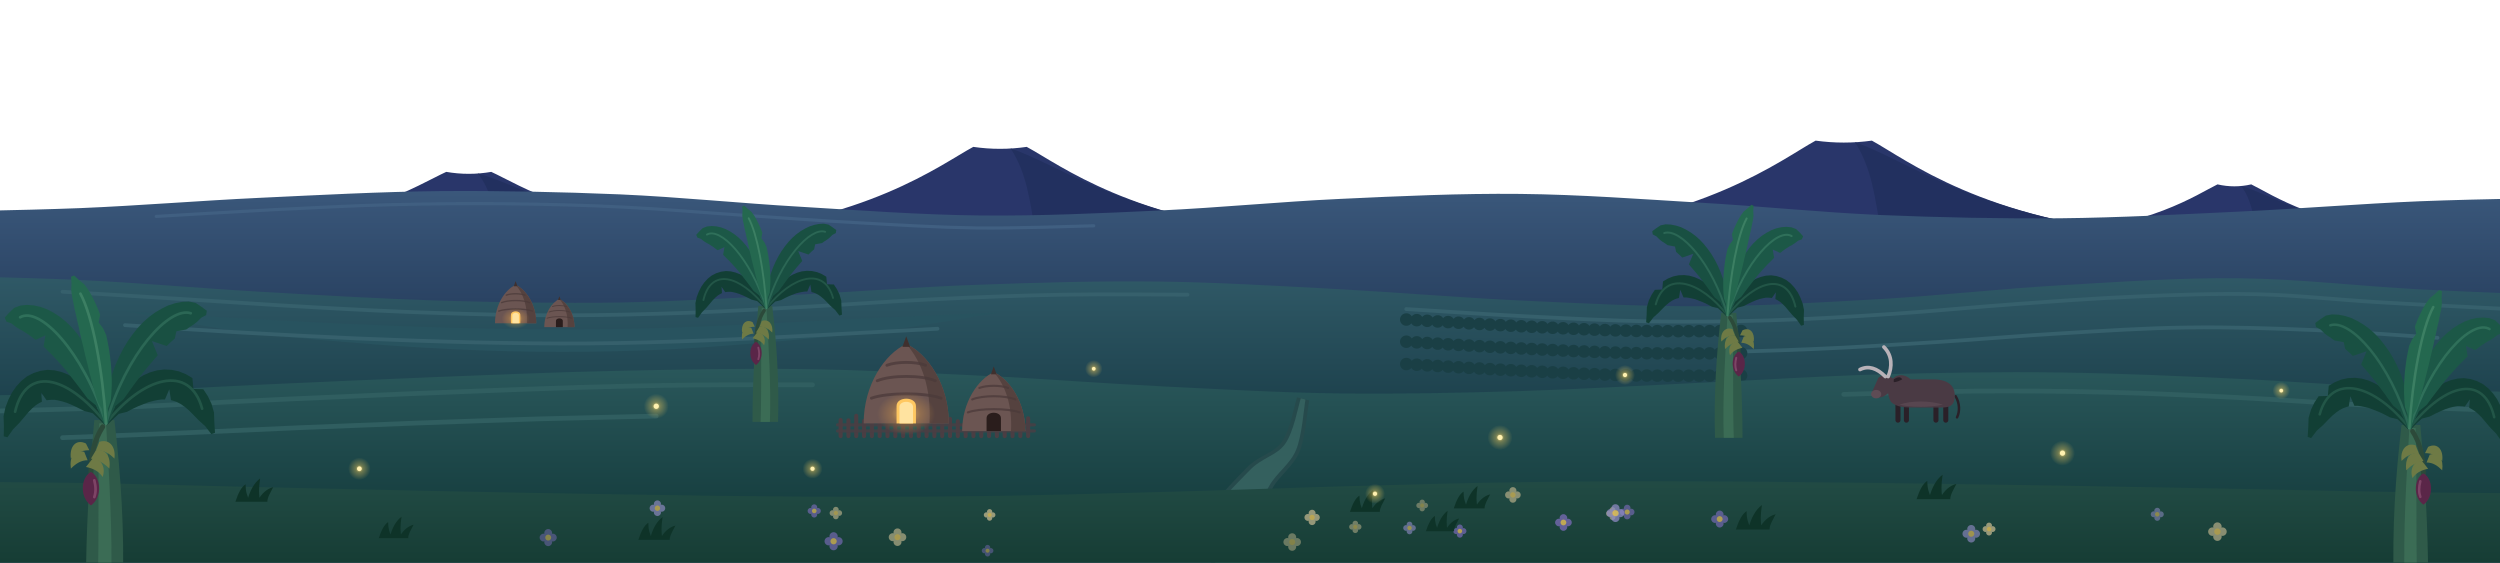
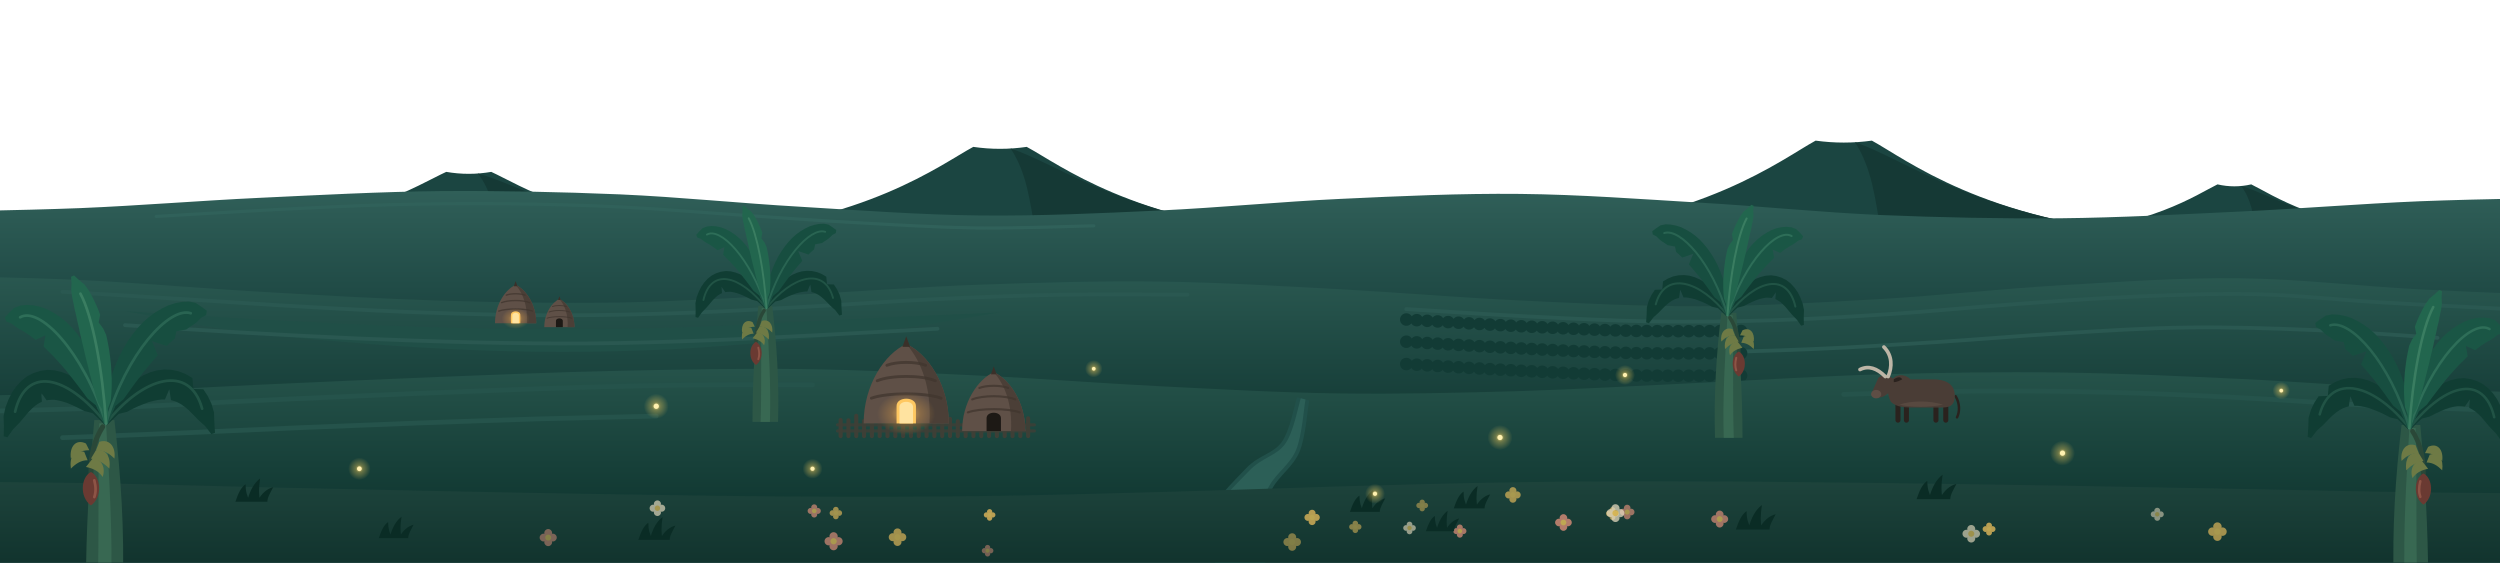
<svg xmlns="http://www.w3.org/2000/svg" viewBox="0 0 1600 360" width="1600" height="360" preserveAspectRatio="xMidYMax slice">
  <defs>
    <linearGradient id="b0" x1="0" y1="110" x2="0" y2="210" gradientUnits="userSpaceOnUse">
-       <stop offset="0" stop-color="#3d5b7f" />
-       <stop offset="1" stop-color="#263e5d" />
+       <stop offset="0" stop-color="#33635c" />
+       <stop offset="1" stop-color="#1a433f" />
    </linearGradient>
    <linearGradient id="b1" x1="0" y1="166" x2="0" y2="266" gradientUnits="userSpaceOnUse">
-       <stop offset="0" stop-color="#325c6a" />
-       <stop offset="1" stop-color="#1b3f4a" />
+       <stop offset="0" stop-color="#2c5b53" />
+       <stop offset="1" stop-color="#143b36" />
    </linearGradient>
    <radialGradient id="doorglow" cx="0.5" cy="0.5" r="0.5">
      <stop offset="0" stop-color="#FFD27A" stop-opacity="0.75" />
      <stop offset="0.5" stop-color="#FFB547" stop-opacity="0.25" />
      <stop offset="1" stop-color="#FFB547" stop-opacity="0" />
    </radialGradient>
    <symbol id="hutl" viewBox="0 0 100 92" overflow="visible">
-       <path d="M6 90C6 50 28 18 50 8C72 18 94 50 94 90Z" fill="#6B5552" />
-       <path d="M50 8C72 18 94 50 94 90H74C76 54 66 26 50 8Z" fill="#55423F" />
-       <path d="M14 64C30 58 70 58 86 64M20 46C34 40 66 40 80 46M30 30C40 26 60 26 70 30" fill="none" stroke="#4B3A39" stroke-width="3" stroke-linecap="round" opacity=".75" />
+       <path d="M6 90C6 50 28 18 50 8C72 18 94 50 94 90Z" fill="#5F5047" />
+       <path d="M50 8C72 18 94 50 94 90H74C76 54 66 26 50 8Z" fill="#4B3F37" />
+       <path d="M14 64C30 58 70 58 86 64M20 46C34 40 66 40 80 46M30 30C40 26 60 26 70 30" fill="none" stroke="#40352E" stroke-width="3" stroke-linecap="round" opacity=".75" />
      <ellipse cx="50" cy="80" rx="30" ry="22" fill="url(#doorglow)" />
      <path d="M40 90V72C40 62 60 62 60 72V90Z" fill="#FFC861" />
      <path d="M43 90V73C43 66 57 66 57 73V90Z" fill="#FFE3A0" />
-       <path d="M50 0L54 11H46Z" fill="#3F302E" />
+       <path d="M50 0L54 11H46Z" fill="#3A3029" />
    </symbol>
    <symbol id="hutn" viewBox="0 0 100 92" overflow="visible">
-       <path d="M6 90C6 50 28 18 50 8C72 18 94 50 94 90Z" fill="#6B5552" />
-       <path d="M50 8C72 18 94 50 94 90H74C76 54 66 26 50 8Z" fill="#55423F" />
-       <path d="M14 64C30 58 70 58 86 64M20 46C34 40 66 40 80 46M30 30C40 26 60 26 70 30" fill="none" stroke="#4B3A39" stroke-width="3" stroke-linecap="round" opacity=".75" />
-       <path d="M40 90V72C40 62 60 62 60 72V90Z" fill="#2A1D1C" />
-       <path d="M50 0L54 11H46Z" fill="#3F302E" />
+       <path d="M6 90C6 50 28 18 50 8C72 18 94 50 94 90Z" fill="#5F5047" />
+       <path d="M50 8C72 18 94 50 94 90H74C76 54 66 26 50 8Z" fill="#4B3F37" />
+       <path d="M14 64C30 58 70 58 86 64M20 46C34 40 66 40 80 46M30 30C40 26 60 26 70 30" fill="none" stroke="#40352E" stroke-width="3" stroke-linecap="round" opacity=".75" />
+       <path d="M40 90V72C40 62 60 62 60 72V90Z" fill="#1D1915" />
+       <path d="M50 0L54 11H46Z" fill="#3A3029" />
    </symbol>
    <linearGradient id="b2" x1="0" y1="226" x2="0" y2="326" gradientUnits="userSpaceOnUse">
-       <stop offset="0" stop-color="#2c5a5e" />
-       <stop offset="1" stop-color="#163e3f" />
+       <stop offset="0" stop-color="#28564d" />
+       <stop offset="1" stop-color="#103731" />
    </linearGradient>
    <symbol id="bpn" viewBox="0 0 140 190">
-       <path d="M62 190C61 156 63 124 67 90H79C82 124 84 156 84 190Z" fill="#2F5A49" />
-       <path d="M69 190C68 158 70 126 72 92H76C77 126 76 158 77 190Z" fill="#3B6C55" />
-       <path d="M72.9 91.3L70.2 87.3L67.3 83.5L65.9 78.4L63.2 74.6L60.2 71.1L56.9 68L53.4 65.4L49.6 63.2L45.7 61.5L41.5 60.3L37.2 59.8L32.8 60L28.5 60.9L24.3 62.6L20.4 64.9L19.8 71.4L13.9 71.6L11.2 75.7L9 80.3L7.5 85.5L7.3 91.5L6.9 97.6L9.1 98.4L12.7 93.7L16.8 90L19.9 86.8L22.6 84.1L25.1 82L27.4 80.4L29.5 79.3L31.4 78.6L33.2 78.1L34.2 71.6L36.8 77.7L38.8 77.7L41 78L43.5 78.5L46.3 79.2L49.2 80.3L52.5 81.6L55.9 83.2L59.5 85.1L64.4 86.3L67.7 89.4L71.1 92.7Z" fill="#123F35" />
-       <path d="M72 92C50 64 22 56 14.6 83.2" fill="none" stroke="#2A5F4F" stroke-width="1.6" stroke-linecap="round" opacity=".7" />
-       <path d="M72.9 92.8L76.5 89.1L80 85.9L85 84.6L88.7 82.7L92.1 81.1L95.2 79.8L98 78.9L100.5 78.3L102.7 77.9L104.5 77.9L106.1 78L107.5 78.2L110.7 73.6L110.3 79L112 79.9L113.9 81.1L116 82.9L118.3 85.2L120.8 88.2L123.7 91.6L127.5 95.5L130.9 100.3L133.1 99.7L133 93.6L133.2 87.7L132.1 82.5L130.3 77.8L128.2 73.6L125.6 69.9L122.6 66.6L119.2 63.9L115.3 61.9L111.2 60.6L106.9 60L102.7 60.3L98.6 61.3L94.7 62.8L91 65L87.6 67.5L84.4 70.6L81.4 74L78.6 77.9L77.1 83.1L74.1 87L71.1 91.2Z" fill="#123F35" />
-       <path d="M72 92C96 62 120 58 126.3 85" fill="none" stroke="#2A5F4F" stroke-width="1.6" stroke-linecap="round" opacity=".7" />
-       <path d="M73.2 91.7L71.9 85.8L70.4 80.2L71.1 73.7L69.9 68L68.3 62.5L66.4 57.2L64.2 52.2L61.8 47.5L59.1 43L56.2 38.9L53.1 35L49.8 31.5L46.3 28.4L42.6 25.7L38.7 23.4L34.8 21.5L30.7 20.2L26.6 19.4L22.5 19.2L18.5 20L14.9 22.4L11.8 24.7L12.2 27.3L15.2 28.9L17.7 31.4L19.8 33L22 34.4L24.1 35.9L26.9 36.4L30 37L30.9 41.3L33.3 43.4L35.8 45.8L44.6 42.8L41.1 51.3L43.8 54.4L46.6 57.7L49.5 61.2L52.4 65L55.4 69L58.4 73.2L61.6 77.6L66.4 81.6L68.7 86.9L70.8 92.3Z" fill="#195042" />
-       <path d="M72 92C60 50 34 22 21.4 26.2" fill="none" stroke="#33705C" stroke-width="1.6" stroke-linecap="round" opacity=".7" />
-       <path d="M73.1 92.4L75.5 86.7L78.1 81.2L83.1 77.1L86.4 72.6L89.6 68.4L92.7 64.4L95.7 60.6L98.6 57.2L101.5 54L104.2 51.1L106.9 48.5L109.3 46L108.2 39.4L114.1 42.1L116.2 40.5L118.2 39L120.1 37.8L122 36.6L123.9 35.6L125.9 34.3L128.5 32.3L131.5 31.2L132.5 28.8L130 26L126.9 23L123.2 21.6L119.2 21.2L115.2 21.5L111.1 22.4L107.1 23.9L103.3 25.9L99.6 28.3L96 31.2L92.6 34.5L89.4 38.2L86.5 42.3L83.7 46.6L81.2 51.3L78.8 56.3L76.8 61.6L75 67.2L73.6 73L74.1 79.7L72.4 85.6L70.9 91.6Z" fill="#1C5847" />
-       <path d="M72 92C86 48 112 22 123.3 28.6" fill="none" stroke="#387A62" stroke-width="1.6" stroke-linecap="round" opacity=".7" />
-       <path d="M73.2 92.1L73.8 87.8L74.5 83.4L76.9 79.3L78.2 75.1L79.4 70.9L80.5 66.8L81.6 62.7L82.6 58.6L83.6 54.6L84.6 50.6L85.5 46.6L86.5 42.6L87.4 38.8L88.2 34.9L89.1 31.1L89.9 27.3L90.8 23.6L91.5 19.9L92.3 16.2L92.8 12.4L92.6 8.3L92.9 4.4L91.1 3.6L88.2 6.3L84.9 9L82.5 12.3L80.5 15.8L78.7 19.4L77 23.2L75.5 27.1L76.4 31.7L73.7 35.3L71.9 39.2L71 43.4L70.2 47.7L69.6 52L69.1 56.3L68.8 60.7L68.6 65.2L68.6 69.6L68.8 74.1L69.2 78.6L70.8 83.1L70.8 87.5L70.8 91.9Z" fill="#24684F" />
-       <path d="M72 92C74 60 80 28 87.3 14.5" fill="none" stroke="#46896B" stroke-width="1.6" stroke-linecap="round" opacity=".7" />
-       <path d="M74 94C79 102 81 110 81 122" fill="none" stroke="#2C4A3A" stroke-width="3" stroke-linecap="round" />
+       <path d="M62 190C61 156 63 124 67 90H79C82 124 84 156 84 190Z" fill="#2D5746" />
+       <path d="M69 190C68 158 70 126 72 92H76C77 126 76 158 77 190Z" fill="#386852" />
+       <path d="M72.9 91.3L70.2 87.3L67.3 83.5L65.9 78.4L63.2 74.6L60.2 71.1L56.9 68L53.4 65.4L49.6 63.2L45.7 61.5L41.5 60.3L37.2 59.8L32.8 60L28.5 60.9L24.3 62.6L20.4 64.9L19.8 71.4L13.9 71.6L11.2 75.7L9 80.3L7.5 85.5L7.3 91.5L6.9 97.6L9.1 98.4L12.7 93.7L16.8 90L19.9 86.8L22.6 84.1L25.1 82L27.4 80.4L29.5 79.3L31.4 78.6L33.2 78.1L34.2 71.6L36.8 77.7L38.8 77.7L41 78L43.5 78.5L46.3 79.2L49.2 80.3L52.5 81.6L55.9 83.2L59.5 85.1L64.4 86.3L67.7 89.4L71.1 92.7Z" fill="#103D33" />
+       <path d="M72 92C50 64 22 56 14.6 83.2" fill="none" stroke="#285D4D" stroke-width="1.6" stroke-linecap="round" opacity=".7" />
+       <path d="M72.9 92.8L76.5 89.1L80 85.9L85 84.6L88.7 82.7L92.1 81.1L95.2 79.8L98 78.9L100.5 78.3L102.7 77.9L104.5 77.9L106.1 78L107.5 78.2L110.7 73.6L110.3 79L112 79.9L113.9 81.1L116 82.9L118.3 85.2L120.8 88.2L123.7 91.6L127.5 95.5L130.9 100.3L133.1 99.7L133 93.6L133.2 87.7L132.1 82.5L130.3 77.8L128.2 73.6L125.6 69.9L122.6 66.6L119.2 63.9L115.3 61.9L111.2 60.6L106.9 60L102.7 60.3L98.6 61.3L94.7 62.8L91 65L87.6 67.5L84.4 70.6L81.4 74L78.6 77.9L77.1 83.1L74.1 87L71.1 91.2Z" fill="#103D33" />
+       <path d="M72 92C96 62 120 58 126.3 85" fill="none" stroke="#285D4D" stroke-width="1.6" stroke-linecap="round" opacity=".7" />
+       <path d="M73.2 91.7L71.9 85.8L70.4 80.2L71.1 73.7L69.9 68L68.3 62.5L66.4 57.2L64.2 52.2L61.8 47.5L59.1 43L56.2 38.9L53.1 35L49.8 31.5L46.3 28.4L42.6 25.7L38.7 23.4L34.8 21.5L30.7 20.2L26.6 19.4L22.5 19.2L18.5 20L14.9 22.4L11.8 24.7L12.2 27.3L15.2 28.9L17.7 31.4L19.8 33L22 34.4L24.1 35.9L26.9 36.4L30 37L30.9 41.3L33.3 43.4L35.8 45.8L44.6 42.8L41.1 51.3L43.8 54.4L46.6 57.7L49.5 61.2L52.4 65L55.4 69L58.4 73.2L61.6 77.6L66.4 81.6L68.7 86.9L70.8 92.3Z" fill="#174E40" />
+       <path d="M72 92C60 50 34 22 21.4 26.2" fill="none" stroke="#316E5A" stroke-width="1.6" stroke-linecap="round" opacity=".7" />
+       <path d="M73.1 92.4L75.5 86.7L78.1 81.2L83.1 77.1L86.4 72.6L89.6 68.4L92.7 64.4L95.7 60.6L98.6 57.2L101.5 54L104.2 51.1L106.9 48.5L109.3 46L108.2 39.4L114.1 42.1L116.2 40.5L118.2 39L120.1 37.8L122 36.6L123.9 35.6L125.9 34.3L128.5 32.3L131.5 31.2L132.5 28.8L130 26L126.9 23L123.2 21.6L119.2 21.2L115.2 21.5L111.1 22.4L107.1 23.9L103.3 25.9L99.6 28.3L96 31.2L92.6 34.5L89.4 38.2L86.5 42.3L83.7 46.6L81.2 51.3L78.8 56.3L76.8 61.6L75 67.2L73.6 73L74.1 79.7L72.4 85.6L70.9 91.6Z" fill="#1A5645" />
+       <path d="M72 92C86 48 112 22 123.3 28.6" fill="none" stroke="#367860" stroke-width="1.6" stroke-linecap="round" opacity=".7" />
+       <path d="M73.2 92.1L73.8 87.8L74.5 83.4L76.9 79.3L78.2 75.1L79.4 70.9L80.5 66.8L81.6 62.7L82.6 58.6L83.6 54.6L84.6 50.6L85.5 46.6L86.5 42.6L87.4 38.8L88.2 34.9L89.1 31.1L89.9 27.3L90.8 23.6L91.5 19.9L92.3 16.2L92.8 12.4L92.6 8.3L92.9 4.4L91.1 3.6L88.2 6.3L84.9 9L82.5 12.3L80.5 15.8L78.7 19.4L77 23.2L75.5 27.1L76.4 31.7L73.7 35.3L71.9 39.2L71 43.4L70.2 47.7L69.6 52L69.1 56.3L68.8 60.7L68.6 65.2L68.6 69.6L68.8 74.1L69.2 78.6L70.8 83.1L70.8 87.5L70.8 91.9Z" fill="#22664E" />
+       <path d="M72 92C74 60 80 28 87.3 14.5" fill="none" stroke="#448769" stroke-width="1.6" stroke-linecap="round" opacity=".7" />
+       <path d="M74 94C79 102 81 110 81 122" fill="none" stroke="#2A4838" stroke-width="3" stroke-linecap="round" />
      <g fill="#6E7A45">
        <path d="M76 103C70 101 66 106 67 113C70 110 73 108 78 108Z" />
        <path d="M78 108C72 107 69 112 70 119C73 116 76 114 81 113Z" />
        <path d="M80 113C75 113 72 118 74 124C76 121 79 119 84 118Z" />
        <path d="M84 104C90 101 94 106 93 113C90 110 87 108 82 108Z" />
        <path d="M85 109C91 107 94 112 93 119C90 116 87 114 83 114Z" />
      </g>
-       <path d="M81 121C87 124 88 136 81 141C74 136 75 124 81 121Z" fill="#5A2648" />
-       <path d="M79 126C78 130 78 133 79 136" fill="none" stroke="#7E4466" stroke-width="1.6" stroke-linecap="round" />
+       <path d="M81 121C87 124 88 136 81 141C74 136 75 124 81 121Z" fill="#6A3A32" />
+       <path d="M79 126C78 130 78 133 79 136" fill="none" stroke="#8E5446" stroke-width="1.6" stroke-linecap="round" />
    </symbol>
    <linearGradient id="b3" x1="0" y1="292" x2="0" y2="392" gradientUnits="userSpaceOnUse">
-       <stop offset="0" stop-color="#254f49" />
-       <stop offset="1" stop-color="#0f342b" />
+       <stop offset="0" stop-color="#214840" />
+       <stop offset="1" stop-color="#0a2a25" />
    </linearGradient>
    <symbol id="fl" viewBox="0 0 20 20">
      <g fill="currentColor">
        <circle cx="10" cy="5" r="4.2" />
        <circle cx="15" cy="10" r="4.2" />
        <circle cx="10" cy="15" r="4.2" />
        <circle cx="5" cy="10" r="4.2" />
      </g>
      <circle cx="10" cy="10" r="3.2" fill="#E9C25A" />
    </symbol>
    <symbol id="tf" viewBox="0 0 30 16">
      <path d="M2 16C4 10 6 6 9 4C9 9 10 12 12 16ZM10 16C12 8 15 3 19 0C18 7 18 11 19 16ZM17 16C20 10 24 7 28 6C26 10 24 13 24 16Z" fill="currentColor" />
    </symbol>
    <radialGradient id="ffg" cx="0.5" cy="0.5" r="0.5">
      <stop offset="0" stop-color="#FFE38A" stop-opacity="0.85" />
      <stop offset="0.35" stop-color="#FFD45E" stop-opacity="0.35" />
      <stop offset="1" stop-color="#FFD45E" stop-opacity="0" />
    </radialGradient>
    <symbol id="ff" viewBox="-8 -8 16 16" overflow="visible">
      <circle r="8" fill="url(#ffg)" />
      <circle r="1.7" fill="#FFF1B0" />
    </symbol>
  </defs>
-   <path d="M140 150C228 144.4 268 118 285.6 110Q300 112.5 314.4 110C332 118 372 144.4 460 150ZM450 150C554.5 142.2 602 105.2 622.9 94Q640 96.5 657.1 94C678 105.2 725.5 142.2 830 150ZM980 150C1090 141.6 1140 102 1162 90Q1180 92.5 1198 90C1220 102 1270 141.6 1380 150ZM1310 150C1376 145.5 1406 124.4 1419.2 118Q1430 120.5 1440.8 118C1454 124.4 1484 145.5 1550 150Z" fill="#29366A" />
-   <path d="M305.8 111C332 118 372 144.4 460 150H319.2C316 134 314.4 122 305.8 111ZM646.8 95C678 105.2 725.5 142.2 830 150H662.8C659 127.6 657.1 110.8 646.8 95ZM1187.2 91C1220 102 1270 141.6 1380 150H1204C1200 126 1198 108 1187.2 91ZM1434.3 119C1454 124.4 1484 145.5 1550 150H1444.4C1442 137.2 1440.8 127.6 1434.3 119Z" fill="#22305F" />
+   <path d="M140 150C228 144.4 268 118 285.6 110Q300 112.5 314.4 110C332 118 372 144.4 460 150ZM450 150C554.5 142.2 602 105.2 622.9 94Q640 96.5 657.1 94C678 105.2 725.5 142.2 830 150ZM980 150C1090 141.6 1140 102 1162 90Q1180 92.5 1198 90C1220 102 1270 141.6 1380 150ZM1310 150C1376 145.5 1406 124.4 1419.2 118Q1430 120.5 1440.8 118C1454 124.4 1484 145.5 1550 150Z" fill="#1B4541" />
+   <path d="M305.8 111C332 118 372 144.4 460 150H319.2C316 134 314.4 122 305.8 111ZM646.8 95C678 105.2 725.5 142.2 830 150H662.8C659 127.6 657.1 110.8 646.8 95ZM1187.2 91C1220 102 1270 141.6 1380 150H1204C1200 126 1198 108 1187.2 91ZM1434.3 119C1454 124.4 1484 145.5 1550 150H1444.4C1442 137.2 1440.8 127.6 1434.3 119Z" fill="#153935" />
  <path d="M-64 136c19.2-.5 76.8-1.3 115.2-2.8c38.4-1.6 76.8-4.8 115.2-6.6c38.4-1.8 76.8-3.9 115.2-4.3c38.4-.3 76.8.5 115.2 2.1c38.4 1.7 76.8 5.7 115.2 7.9c38.4 2.3 76.8 5.2 115.2 5.6c38.4.4 76.8-1.4 115.2-3.2c38.4-1.8 76.8-5.6 115.2-7.4c38.4-1.8 76.8-3.6 115.2-3.2c38.4.4 76.8 3.3 115.2 5.6c38.4 2.2 76.8 6.2 115.2 7.9c38.4 1.6 76.8 2.4 115.2 2.1c38.4-.4 76.8-2.5 115.2-4.3c38.4-1.8 76.8-5 115.2-6.6c38.4-1.5 96-2.3 115.2-2.8V360H-64Z" fill="url(#b0)" />
-   <path d="M100 138.5c12.5-.7 50-3 75-4.3c25-1.2 50-2.6 75-3.2c25-.6 50-.9 75-.6c25 .3 50 .9 75 2.2c25 1.2 50 3.5 75 5.1c25 1.7 50 3.6 75 4.9c25 1.4 50 2.9 75 3.3c25 .3 62.5-1.1 75-1.4" fill="none" stroke="#405f81" stroke-width="2" stroke-linecap="round" />
+   <path d="M100 138.5c12.5-.7 50-3 75-4.3c25-1.2 50-2.6 75-3.2c25-.6 50-.9 75-.6c25 .3 50 .9 75 2.2c25 1.2 50 3.5 75 5.1c25 1.7 50 3.6 75 4.9c25 1.4 50 2.9 75 3.3c25 .3 62.5-1.1 75-1.4" fill="none" stroke="#30615a" stroke-width="2" stroke-linecap="round" />
  <path d="M-64 176c19.2.5 76.8 1.4 115.2 3.2c38.4 1.8 76.8 5.3 115.2 7.5c38.4 2.2 76.8 4.5 115.2 5.7c38.4 1.1 76.8 1.8 115.2 1.2c38.4-.7 76.8-3.2 115.2-5.1c38.4-1.9 76.8-5 115.2-6.3c38.4-1.4 76.8-2.5 115.2-2c38.4.5 76.8 2.9 115.2 4.9c38.4 2.1 76.8 5.4 115.2 7.2c38.4 1.8 76.8 3.8 115.2 3.7c38.4-.1 76.8-2.4 115.2-4.6c38.4-2.2 76.8-6.6 115.2-8.8c38.4-2.2 76.8-5 115.2-4.5c38.4.4 76.8 5.1 115.2 7.1c38.4 2 96 4 115.2 4.8V360H-64Z" fill="url(#b1)" />
-   <path d="M80 199.1c11.7.8 46.7 3.1 70 4.4c23.3 1.3 46.7 2.6 70 3.7c23.3 1 46.7 2 70 2.6c23.3.6 46.7 1 70 1c23.3 0 46.7-.3 70-1.1c23.3-.7 46.7-2 70-3.1c23.3-1.2 46.7-2.5 70-3.6c23.3-1.1 58.3-2.5 70-3.1L640 199.9c-11.7 1.9-46.7 8.1-70 11.2c-23.3 3-46.7 5.1-70 7.2c-23.3 2-46.7 4-70 5.2c-23.3 1.1-46.7 1.7-70 1.7c-23.3 0-46.7-.6-70-1.7c-23.3-1.1-46.7-2.7-70-4.7c-23.3-1.9-46.7-3.9-70-7.2c-23.3-3.3-58.3-10.4-70-12.5Z" fill="#28535f" />
-   <path d="M40 186.7c13.3.8 53.3 3.2 80 4.9c26.7 1.6 53.3 3.6 80 5c26.7 1.5 53.3 2.9 80 3.7c26.7.9 53.3 1.6 80 1.5c26.7 0 53.3-.7 80-1.6c26.7-1 53.3-2.7 80-4.1c26.7-1.5 53.3-3.5 80-4.7c26.7-1.3 53.3-2.3 80-2.8c26.7-.5 66.7 0 80 0M80 208.1c12.4.8 49.5 3.3 74.3 4.7c24.7 1.4 49.5 2.7 74.3 3.8c24.7 1 49.5 1.9 74.3 2.5c24.7.5 49.5.9 74.2.7c24.8-.2 49.6-1 74.3-1.9c24.8-.9 49.6-2.3 74.3-3.5c24.8-1.3 61.9-3.3 74.3-4M900 197.8c13 .8 51.9 3.4 77.8 4.7c25.9 1.3 51.8 2.7 77.8 3.2c25.9.4 51.8.1 77.7-.7c26-.8 51.9-2.4 77.8-4.1c25.9-1.7 51.9-4.4 77.8-6.2c25.9-1.9 51.8-3.8 77.8-4.9c25.9-1.1 51.8-2.1 77.7-1.5c26 .6 51.9 3.6 77.8 5.1c25.9 1.6 64.8 3.4 77.8 4.1M1000 223.2c13.3.4 53.3 2.2 80 2.2c26.7 0 53.3-.9 80-2c26.7-1.1 53.3-2.8 80-4.5c26.7-1.7 53.3-4.1 80-5.6c26.7-1.6 53.3-3.4 80-3.7c26.7-.4 53.3.5 80 1.6c26.7 1.1 66.7 4.1 80 5" fill="none" stroke="#36606c" stroke-width="2.4" stroke-linecap="round" />
+   <path d="M80 199.1c11.7.8 46.7 3.1 70 4.4c23.3 1.3 46.7 2.6 70 3.7c23.3 1 46.7 2 70 2.6c23.3.6 46.7 1 70 1c23.3 0 46.7-.3 70-1.1c23.3-.7 46.7-2 70-3.1c23.3-1.2 46.7-2.5 70-3.6c23.3-1.1 58.3-2.5 70-3.1L640 199.9c-11.7 1.9-46.7 8.1-70 11.2c-23.3 3-46.7 5.1-70 7.2c-23.3 2-46.7 4-70 5.2c-23.3 1.1-46.7 1.7-70 1.7c-23.3 0-46.7-.6-70-1.7c-23.3-1.1-46.7-2.7-70-4.7c-23.3-1.9-46.7-3.9-70-7.2c-23.3-3.3-58.3-10.4-70-12.5Z" fill="#204f47" />
+   <path d="M40 186.7c13.3.8 53.3 3.2 80 4.9c26.7 1.6 53.3 3.6 80 5c26.7 1.5 53.3 2.9 80 3.7c26.7.9 53.3 1.6 80 1.5c26.7 0 53.3-.7 80-1.6c26.7-1 53.3-2.7 80-4.1c26.7-1.5 53.3-3.5 80-4.7c26.7-1.3 53.3-2.3 80-2.8c26.7-.5 66.7 0 80 0M80 208.1c12.4.8 49.5 3.3 74.3 4.7c24.7 1.4 49.5 2.7 74.3 3.8c24.7 1 49.5 1.9 74.3 2.5c24.7.5 49.5.9 74.2.7c24.8-.2 49.6-1 74.3-1.9c24.8-.9 49.6-2.3 74.3-3.5c24.8-1.3 61.9-3.3 74.3-4M900 197.8c13 .8 51.9 3.4 77.8 4.7c25.9 1.3 51.8 2.7 77.8 3.2c25.9.4 51.8.1 77.7-.7c26-.8 51.9-2.4 77.8-4.1c25.9-1.7 51.9-4.4 77.8-6.2c25.9-1.9 51.8-3.8 77.8-4.9c25.9-1.1 51.8-2.1 77.7-1.5c26 .6 51.9 3.6 77.8 5.1c25.9 1.6 64.8 3.4 77.8 4.1M1000 223.2c13.3.4 53.3 2.2 80 2.2c26.7 0 53.3-.9 80-2c26.7-1.1 53.3-2.8 80-4.5c26.7-1.7 53.3-4.1 80-5.6c26.7-1.6 53.3-3.4 80-3.7c26.7-.4 53.3.5 80 1.6c26.7 1.1 66.7 4.1 80 5" fill="none" stroke="#2a5851" stroke-width="2.4" stroke-linecap="round" />
  <use href="#hutl" x="315" y="179.9" width="30" height="27.6" />
  <use href="#hutn" x="347" y="189.6" width="22" height="20.2" />
-   <path d="M900 204.5c12.2.7 48.9 3.1 73.3 4.3c24.5 1.2 48.9 2.5 73.4 3c24.4.4 61.1 0 73.3 0M900 218.7c12.2.7 48.9 3.1 73.3 4.3c24.5 1.3 48.9 2.5 73.4 3c24.4.5 61.1 0 73.3 0M900 233c12.2.7 48.9 3.1 73.3 4.3c24.5 1.2 48.9 2.5 73.4 3c24.4.4 61.1 0 73.3 0" fill="none" stroke="#1a3f45" stroke-width="8" stroke-linecap="round" stroke-dasharray="0.1 6.6" />
+   <path d="M900 204.5c12.2.7 48.9 3.1 73.3 4.3c24.5 1.2 48.9 2.5 73.4 3c24.4.4 61.1 0 73.3 0M900 218.7c12.2.7 48.9 3.1 73.3 4.3c24.5 1.3 48.9 2.5 73.4 3c24.4.5 61.1 0 73.3 0M900 233c12.2.7 48.9 3.1 73.3 4.3c24.5 1.2 48.9 2.5 73.4 3c24.4.4 61.1 0 73.3 0" fill="none" stroke="#123b35" stroke-width="8" stroke-linecap="round" stroke-dasharray="0.1 6.6" />
  <path d="M-64 254c19.2-.4 76.8-1 115.2-2.3c38.4-1.3 76.8-3.7 115.2-5.5c38.4-1.7 76.8-3.5 115.2-5c38.4-1.5 76.8-3.1 115.2-3.9c38.4-.8 76.8-1.6 115.2-1.1c38.4.5 76.8 2.3 115.2 4.2c38.4 1.8 76.8 4.9 115.2 6.8c38.4 1.9 76.8 4.1 115.2 4.6c38.4.5 76.8-.4 115.2-1.5c38.4-1.2 76.8-3.5 115.2-5.3c38.4-1.8 76.8-4.3 115.2-5.4c38.4-1.1 76.8-1.7 115.2-1.2c38.4.5 76.8 2.3 115.2 4.1c38.4 1.8 76.8 5 115.2 6.6c38.4 1.6 96 2.4 115.2 2.9V360H-64Z" fill="url(#b2)" />
-   <path d="M0 263c12.4-.4 49.5-1.2 74.3-2.2c24.7-.9 49.5-2.5 74.3-3.7c24.7-1.2 49.5-2.4 74.3-3.4c24.7-1.1 49.5-2.2 74.2-3.1c24.8-1 49.6-1.9 74.3-2.7c24.8-.7 49.6-1.3 74.3-1.5c24.8-.3 61.9-.1 74.3-.1M40 280.1c12.7-.5 50.7-1.9 76-3c25.3-1.1 50.7-2.3 76-3.4c25.3-1 50.7-2 76-3c25.3-.9 50.7-1.8 76-2.6c25.3-.7 63.3-1.5 76-1.8M1180 252.4c14-.4 56-1.8 84-2.1c28-.2 56 0 84 .7c28 .7 56 2 84 3.4c28 1.4 56 3.6 84 5c28 1.4 70 2.7 84 3.3" fill="none" stroke="#305e60" stroke-width="3" stroke-linecap="round" />
-   <path d="M820.7 355.1c-2.7-2.9-15.2-10.3-16.3-17.4c-1-7.1 5.4-17.3 10-25.3c4.5-8.1 13.4-13.9 17.3-23.3c3.9-9.3 5.1-27.3 6.2-32.8L830.1 254.3c-1.6 4.7-4.4 21-9.8 28.6c-5.4 7.5-14.5 8.2-22.7 16.7c-8.1 8.6-23 22.5-26 34.7c-3.1 12.2 6.4 32.1 7.7 38.6Z" fill="#264A4C" />
-   <path d="M818.4 356.1c-2.8-3.1-15.5-11.1-16.5-18.7c-1-7.5 5.9-18.3 10.5-26.6c4.6-8.2 13.3-13.7 17.1-22.9c3.8-9.2 5-26.9 6-32.2L832.5 254.9c-1.6 4.9-4.5 21.5-10 29.2c-5.5 7.7-14.8 8.6-22.9 17.1c-8 8.4-22.5 21.6-25.5 33.4c-3 11.7 6.3 31.1 7.5 37.3Z" fill="#34605E" />
+   <path d="M0 263c12.4-.4 49.5-1.2 74.3-2.2c24.7-.9 49.5-2.5 74.3-3.7c24.7-1.2 49.5-2.4 74.3-3.4c24.7-1.1 49.5-2.2 74.2-3.1c24.8-1 49.6-1.9 74.3-2.7c24.8-.7 49.6-1.3 74.3-1.5c24.8-.3 61.9-.1 74.3-.1M40 280.1c12.7-.5 50.7-1.9 76-3c25.3-1.1 50.7-2.3 76-3.4c25.3-1 50.7-2 76-3c25.3-.9 50.7-1.8 76-2.6c25.3-.7 63.3-1.5 76-1.8M1180 252.4c14-.4 56-1.8 84-2.1c28-.2 56 0 84 .7c28 .7 56 2 84 3.4c28 1.4 56 3.6 84 5c28 1.4 70 2.7 84 3.3" fill="none" stroke="#25534b" stroke-width="3" stroke-linecap="round" />
+   <path d="M820.7 355.1c-2.7-2.9-15.2-10.3-16.3-17.4c-1-7.1 5.4-17.3 10-25.3c4.5-8.1 13.4-13.9 17.3-23.3c3.9-9.3 5.1-27.3 6.2-32.8L830.1 254.3c-1.6 4.7-4.4 21-9.8 28.6c-5.4 7.5-14.5 8.2-22.7 16.7c-8.1 8.6-23 22.5-26 34.7c-3.1 12.2 6.4 32.1 7.7 38.6Z" fill="#21504A" />
+   <path d="M818.4 356.1c-2.8-3.1-15.5-11.1-16.5-18.7c-1-7.5 5.9-18.3 10.5-26.6c4.6-8.2 13.3-13.7 17.1-22.9c3.8-9.2 5-26.9 6-32.2L832.5 254.9c-1.6 4.9-4.5 21.5-10 29.2c-5.5 7.7-14.8 8.6-22.9 17.1c-8 8.4-22.5 21.6-25.5 33.4c-3 11.7 6.3 31.1 7.5 37.3Z" fill="#2C5F57" />
  <use href="#bpn" transform="matrix(-1 0 0 1 984 0)" x="440" y="128.9" width="104" height="141.1" />
  <use href="#bpn" x="1048" y="128.2" width="112" height="152" />
-   <path d="M538 279.1V268.8M543 279.1V269M548 279.1V266.1M553 279.1V269.4M558 279.1V268.3M563 279.1V266.3M568 279.1V269.8M573 279.1V267.6M578 279.1V266.7M583 279.1V270M588 279.1V267M593 279.1V267.4M598 279.1V269.9M603 279.1V266.5M608 279.1V268.1M613 279.1V269.6M618 279.1V266.1M623 279.1V268.8M628 279.1V269M633 279.1V266.1M638 279.1V269.4M643 279.1V268.4M648 279.1V266.3M653 279.1V269.8M658 279.1V267.7" stroke="#4A3E43" stroke-width="2.6" stroke-linecap="round" />
-   <path d="M536 271.9H662M536 275.8H662" stroke="#4A3E43" stroke-width="2" stroke-linecap="round" opacity=".8" />
+   <path d="M538 279.1V268.8M543 279.1V269M548 279.1V266.1M553 279.1V269.4M558 279.1V268.3M563 279.1V266.3M568 279.1V269.8M573 279.1V267.6M578 279.1V266.7M583 279.1V270M588 279.1V267M593 279.1V267.4M598 279.1V269.9M603 279.1V266.5M608 279.1V268.1M613 279.1V269.6M618 279.1V266.1M623 279.1V268.8M628 279.1V269M633 279.1V266.1M638 279.1V269.4M643 279.1V268.4M648 279.1V266.3M653 279.1V269.8M658 279.1V267.7" stroke="#3E3F36" stroke-width="2.6" stroke-linecap="round" />
+   <path d="M536 271.9H662M536 275.8H662" stroke="#3E3F36" stroke-width="2" stroke-linecap="round" opacity=".8" />
  <use href="#hutl" x="549" y="215.2" width="62" height="57" />
  <use href="#hutn" x="613" y="234.5" width="46" height="42.3" />
  <g transform="translate(1230 268.9) scale(-0.9 0.9)">
-     <path d="M-17-12V0M-10-11V0M11-11V0M17-12V0" stroke="#2A2028" stroke-width="3.6" stroke-linecap="round" />
-     <path d="M-24-17C-27-12-27-6-25-2" fill="none" stroke="#2A2028" stroke-width="1.8" stroke-linecap="round" />
-     <path d="M-23-14C-25-24-19-29-8-29H8C12-33 18-33 21-29C25-26 25-18 22-13C18-9 12-9 4-9H-14C-19-9-22-10-23-14Z" fill="#4A3A44" />
-     <path d="M-15-11C-6-14 8-14 16-11C8-9-6-9-15-11Z" fill="#5E4C55" opacity=".7" />
-     <path d="M19-28C22-32 28-33 31-30L35-21C36-18 34-16 31-16C27-16 24-19 21-22Z" fill="#4A3A44" />
-     <ellipse cx="32.5" cy="-18.5" rx="3.6" ry="3" fill="#5E4C55" />
-     <path d="M20-29C17-31 15-31 14-29C16-28 18-27 20-27Z" fill="#2A2028" />
-     <path d="M24-31C21-38 21-46 27-52M26-31C32-37 38-39 44-36" fill="none" stroke="#B9B2B8" stroke-width="2.6" stroke-linecap="round" />
+     <path d="M-17-12V0M-10-11V0M11-11V0M17-12V0" stroke="#2A221E" stroke-width="3.6" stroke-linecap="round" />
+     <path d="M-24-17C-27-12-27-6-25-2" fill="none" stroke="#2A221E" stroke-width="1.8" stroke-linecap="round" />
+     <path d="M-23-14C-25-24-19-29-8-29H8C12-33 18-33 21-29C25-26 25-18 22-13C18-9 12-9 4-9H-14C-19-9-22-10-23-14Z" fill="#4A3D36" />
+     <path d="M-15-11C-6-14 8-14 16-11C8-9-6-9-15-11Z" fill="#5E4E45" opacity=".7" />
+     <path d="M19-28C22-32 28-33 31-30L35-21C36-18 34-16 31-16C27-16 24-19 21-22Z" fill="#4A3D36" />
+     <ellipse cx="32.5" cy="-18.5" rx="3.6" ry="3" fill="#5E4E45" />
+     <path d="M20-29C17-31 15-31 14-29C16-28 18-27 20-27Z" fill="#2A221E" />
+     <path d="M24-31C21-38 21-46 27-52M26-31C32-37 38-39 44-36" fill="none" stroke="#BDB5A6" stroke-width="2.6" stroke-linecap="round" />
  </g>
  <path d="M-64 308c19.2.2 76.8.5 115.2 1.1c38.4.6 76.8 1.8 115.2 2.7c38.4.8 76.8 1.7 115.2 2.5c38.4.8 76.8 1.5 115.2 2.1c38.4.6 76.8 1.2 115.2 1.4c38.4.2 76.8.2 115.2-.3c38.4-.5 76.8-1.5 115.2-2.6c38.4-1 76.8-2.5 115.2-3.6c38.4-1 76.8-2.2 115.2-2.7c38.4-.6 76.8-.6 115.2-.5c38.4.1 76.8.6 115.2 1c38.4.5 76.8 1.1 115.2 1.7c38.4.7 76.8 1.4 115.2 2.1c38.4.7 76.8 1.7 115.2 2.2c38.4.5 96 .8 115.2.9V360H-64Z" fill="url(#b3)" />
-   <g color="#7468B0">
+   <g color="#D98C78">
    <use href="#fl" x="516.5" y="322.4" width="9.2" height="9.2" opacity="0.69" />
    <use href="#fl" x="527.2" y="340.1" width="12.6" height="12.6" opacity="0.7" />
    <use href="#fl" x="628" y="348.4" width="8.1" height="8.1" opacity="0.5" />
    <use href="#fl" x="1094.7" y="326.3" width="11.8" height="11.8" opacity="0.71" />
    <use href="#fl" x="929.7" y="335.3" width="9.2" height="9.2" opacity="0.74" />
    <use href="#fl" x="994.8" y="328.6" width="11.6" height="11.6" opacity="0.8" />
    <use href="#fl" x="1036.3" y="322.6" width="10.2" height="10.2" opacity="0.68" />
    <use href="#fl" x="344.9" y="338.1" width="11.9" height="11.9" opacity="0.52" />
  </g>
-   <g color="#B9B08A">
+   <g color="#E2B85A">
    <use href="#fl" x="906.1" y="319.4" width="8.2" height="8.2" opacity="0.5" />
    <use href="#fl" x="568.3" y="337.7" width="12.2" height="12.2" opacity="0.68" />
    <use href="#fl" x="863.1" y="332.9" width="8.6" height="8.6" opacity="0.54" />
    <use href="#fl" x="629.3" y="325.5" width="8.1" height="8.1" opacity="0.8" />
    <use href="#fl" x="1412.7" y="333.8" width="12.9" height="12.9" opacity="0.69" />
    <use href="#fl" x="1268.5" y="334.1" width="9" height="9" opacity="0.79" />
    <use href="#fl" x="834.4" y="325.8" width="10.7" height="10.7" opacity="0.77" />
    <use href="#fl" x="962.8" y="311.3" width="10.9" height="10.9" opacity="0.68" />
    <use href="#fl" x="820.9" y="340.8" width="12.2" height="12.2" opacity="0.51" />
    <use href="#fl" x="530.6" y="324" width="8.7" height="8.7" opacity="0.65" />
    <use href="#fl" x="1027.5" y="324.2" width="9" height="9" opacity="0.65" />
  </g>
-   <g color="#8F8AC4">
+   <g color="#E8DCC0">
    <use href="#fl" x="1027.7" y="322.2" width="12.4" height="12.4" opacity="0.73" />
    <use href="#fl" x="1255.5" y="335.5" width="12.2" height="12.2" opacity="0.64" />
    <use href="#fl" x="415.3" y="319.8" width="10.9" height="10.9" opacity="0.67" />
    <use href="#fl" x="897.7" y="333.5" width="8.8" height="8.8" opacity="0.61" />
    <use href="#fl" x="1376.1" y="324.6" width="9.1" height="9.1" opacity="0.54" />
  </g>
-   <g color="#0E3328">
+   <g color="#0A2C25">
    <use href="#tf" x="1109" y="323.2" width="29.4" height="15.7" />
    <use href="#tf" x="910.9" y="326.9" width="24.6" height="13.1" />
    <use href="#tf" x="928.6" y="311" width="26.9" height="14.4" />
    <use href="#tf" x="862.2" y="313.7" width="26.1" height="13.9" />
    <use href="#tf" x="240.7" y="330.7" width="25.7" height="13.7" />
    <use href="#tf" x="1224.6" y="303.8" width="29.5" height="15.7" />
    <use href="#tf" x="406.7" y="330.9" width="27.4" height="14.6" />
    <use href="#tf" x="148.8" y="306.2" width="27.9" height="14.9" />
  </g>
  <use href="#bpn" transform="matrix(-1 0 0 1 140 0)" x="-5" y="172.4" width="150" height="203.6" />
  <use href="#bpn" x="1470" y="182" width="140" height="190" />
  <use href="#ff" x="412" y="252" width="16" height="16" />
  <use href="#ff" x="513.6" y="293.6" width="12.8" height="12.8" />
  <use href="#ff" x="694.4" y="230.4" width="11.2" height="11.2" />
  <use href="#ff" x="952" y="272" width="16" height="16" />
  <use href="#ff" x="1033.6" y="233.6" width="12.8" height="12.8" />
  <use href="#ff" x="1312" y="282" width="16" height="16" />
  <use href="#ff" x="222.8" y="292.8" width="14.4" height="14.4" />
  <use href="#ff" x="1454.4" y="244.4" width="11.2" height="11.2" />
  <use href="#ff" x="873.6" y="309.6" width="12.8" height="12.8" />
</svg>
